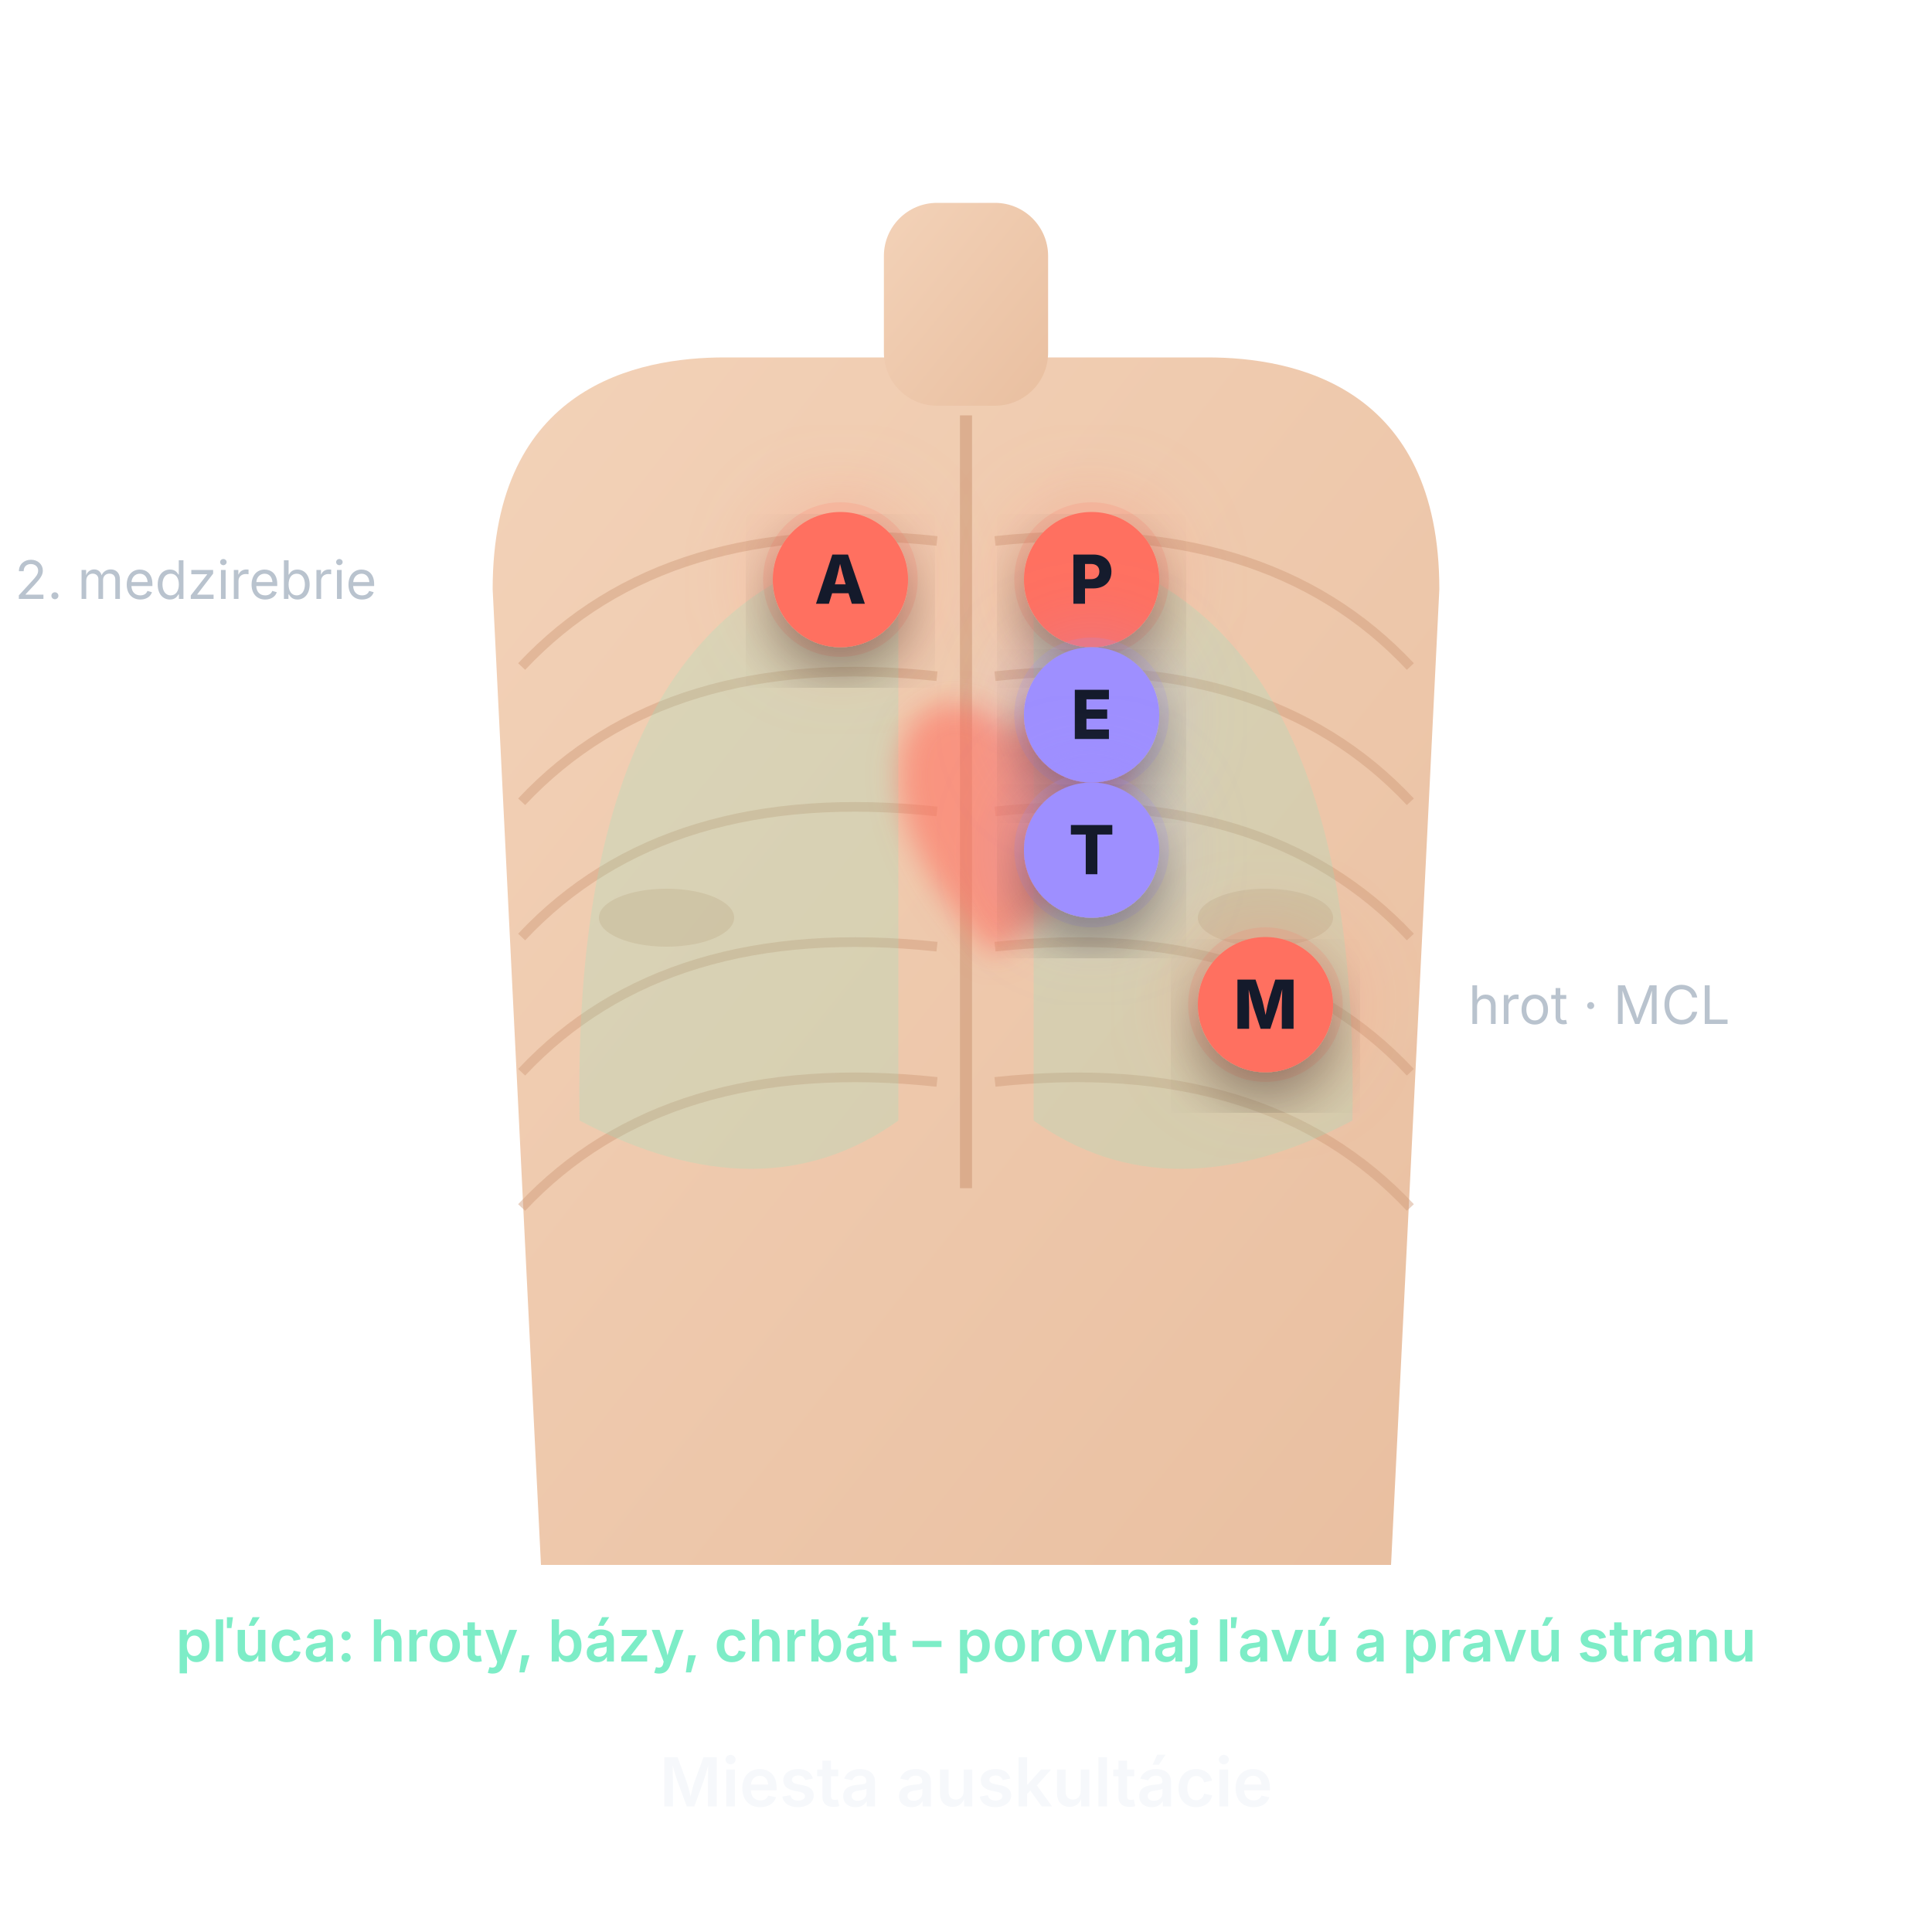
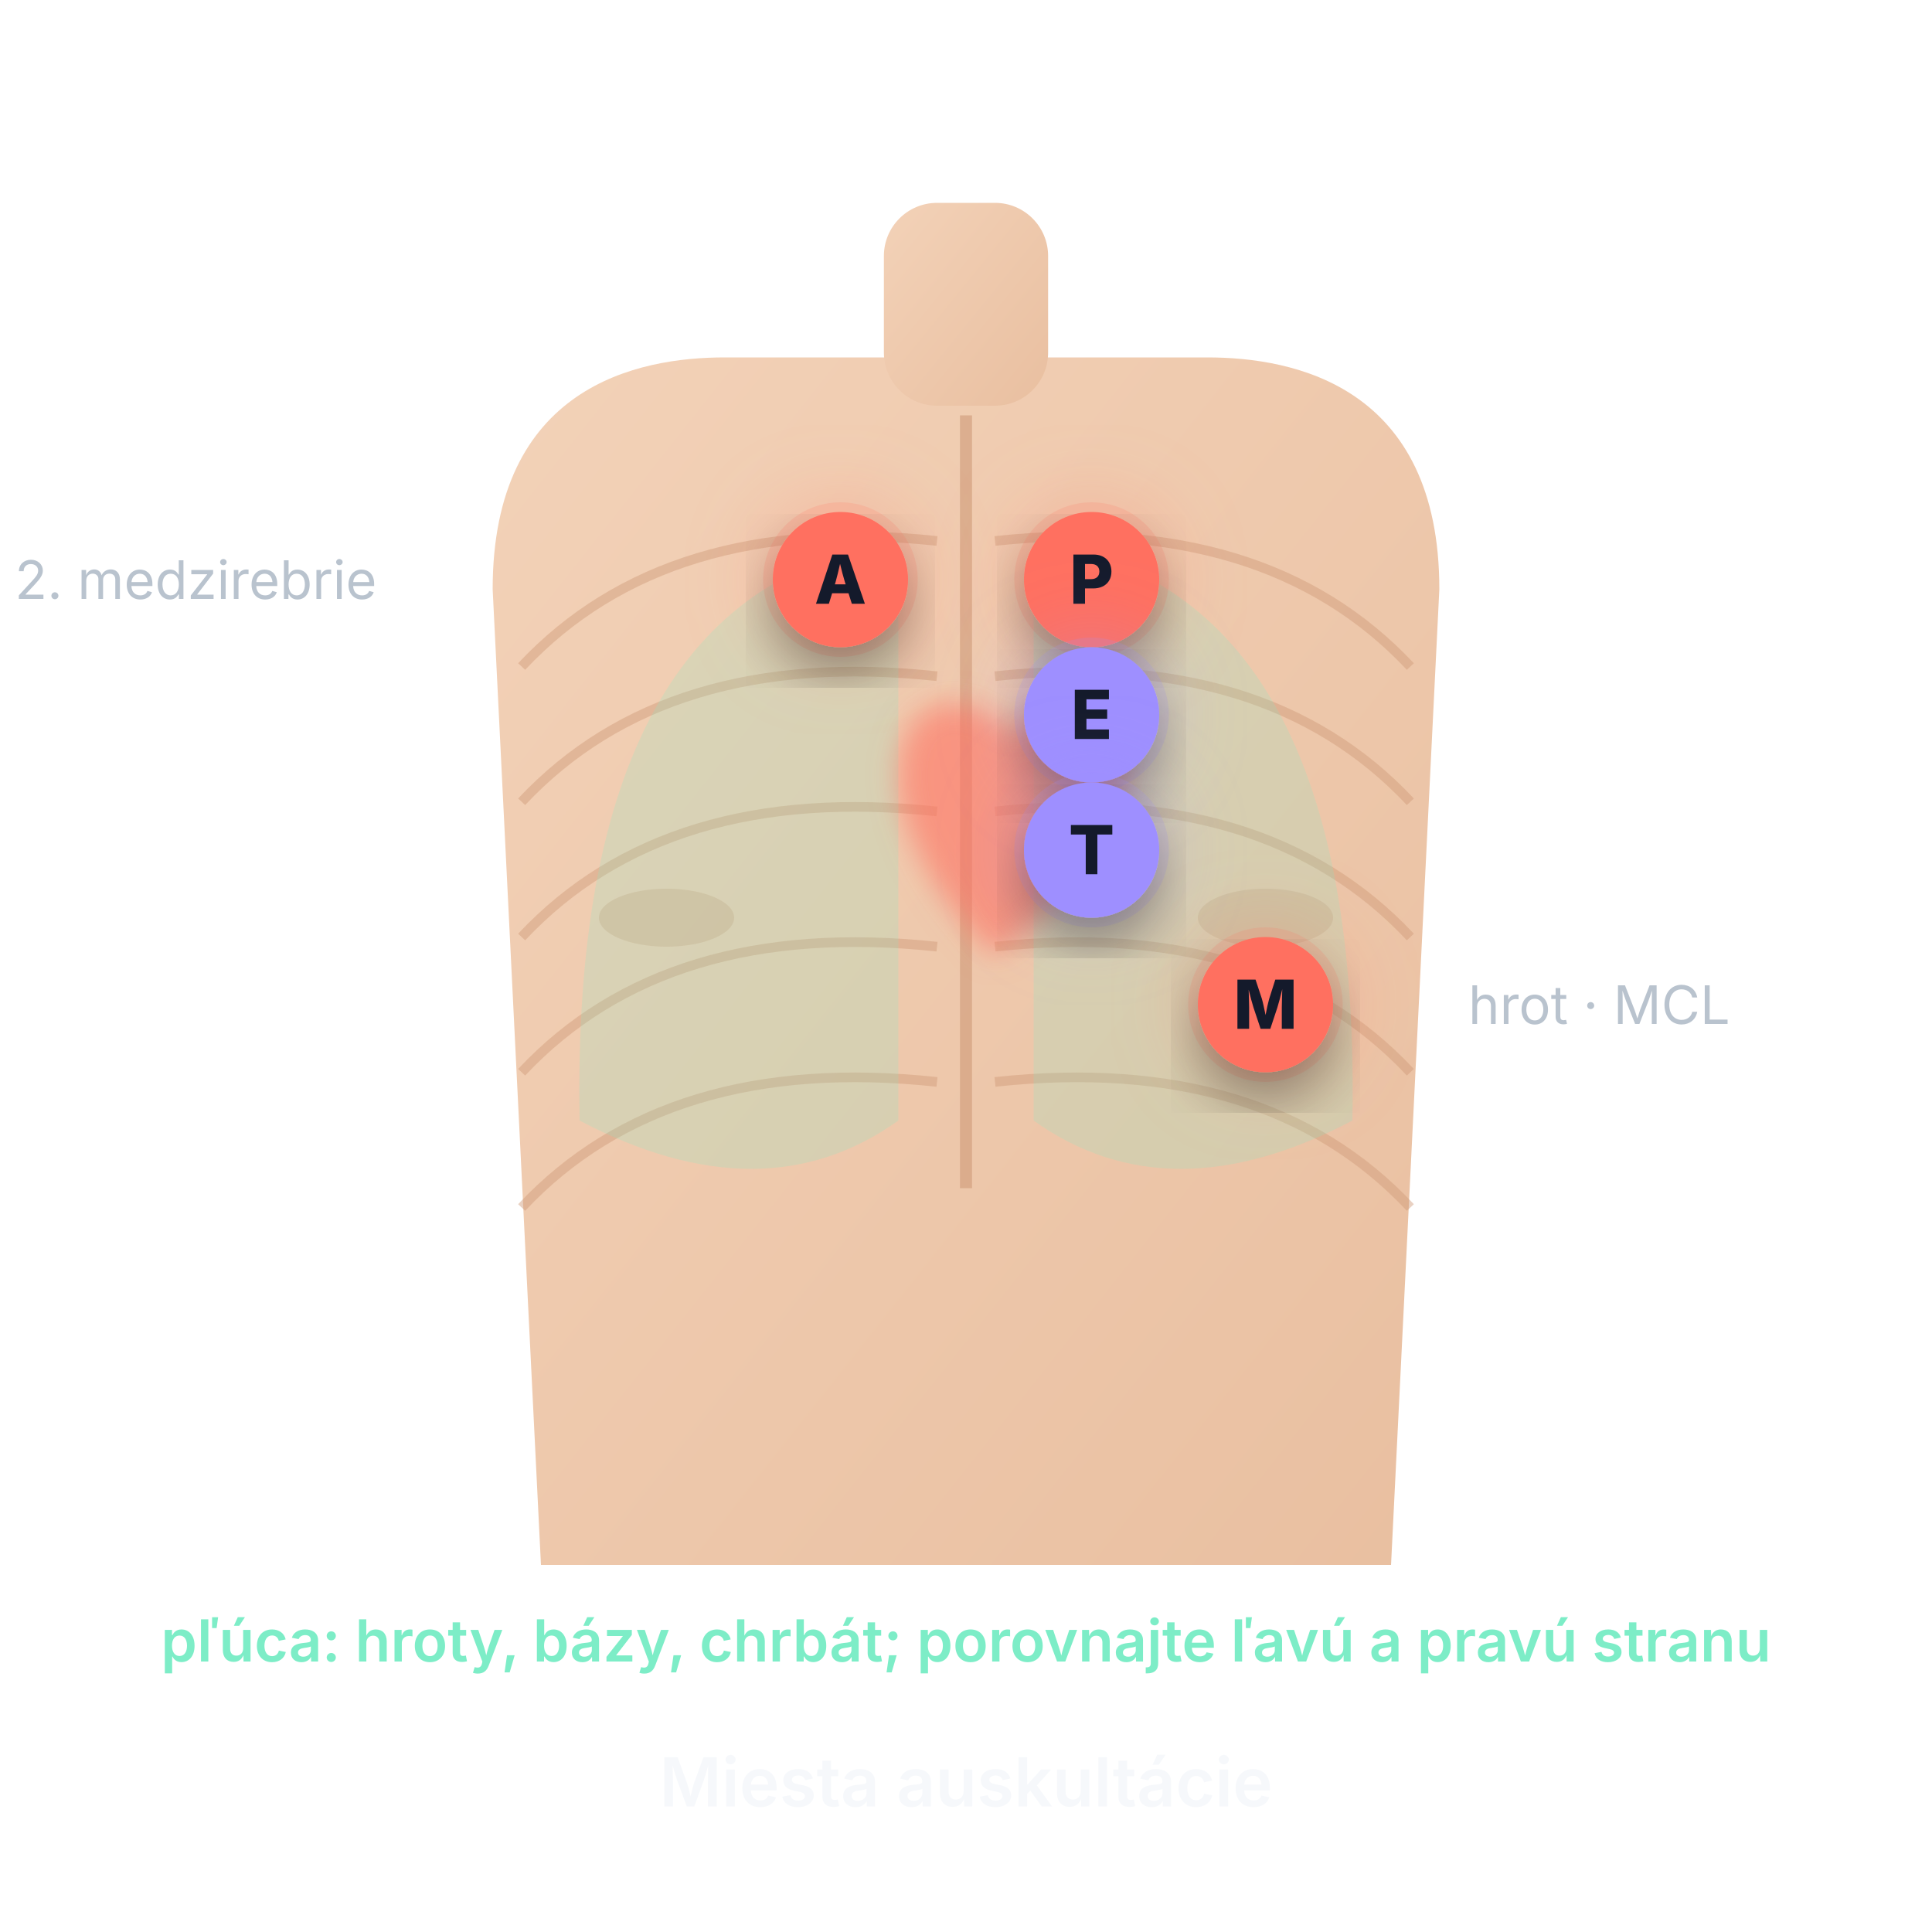
<svg xmlns="http://www.w3.org/2000/svg" viewBox="0 0 400 400" width="400" height="400">
  <defs>
    <filter id="glow" x="-50%" y="-50%" width="200%" height="200%">
      <feGaussianBlur stdDeviation="8" result="b" />
      <feMerge>
        <feMergeNode in="b" />
        <feMergeNode in="SourceGraphic" />
      </feMerge>
    </filter>
    <filter id="soft" x="-50%" y="-50%" width="200%" height="200%">
      <feGaussianBlur stdDeviation="3" />
    </filter>
    <filter id="shadow" x="-20%" y="-20%" width="140%" height="150%">
      <feDropShadow dx="0" dy="6" stdDeviation="6" flood-color="#000" flood-opacity="0.35" />
    </filter>
    <linearGradient id="skin" x1="0" y1="0" x2="1" y2="1">
      <stop offset="0" stop-color="#F3D2B8" />
      <stop offset="1" stop-color="#E9BFA0" />
    </linearGradient>
    <linearGradient id="skinSide" x1="0" y1="0" x2="1" y2="0">
      <stop offset="0" stop-color="#E9BFA0" />
      <stop offset="1" stop-color="#CF9A78" />
    </linearGradient>
    <linearGradient id="shirt" x1="0" y1="0" x2="0" y2="1">
      <stop offset="0" stop-color="#5F82A6" />
      <stop offset="1" stop-color="#355270" />
    </linearGradient>
    <linearGradient id="hair" x1="0" y1="0" x2="1" y2="1">
      <stop offset="0" stop-color="#4A4060" />
      <stop offset="1" stop-color="#2C2538" />
    </linearGradient>
    <linearGradient id="teal" x1="0" y1="0" x2="1" y2="1">
      <stop offset="0" stop-color="#40D6E6" />
      <stop offset="1" stop-color="#0D849E" />
    </linearGradient>
    <linearGradient id="coral" x1="0" y1="0" x2="1" y2="1">
      <stop offset="0" stop-color="#FF7061" />
      <stop offset="1" stop-color="#C7333D" />
    </linearGradient>
    <linearGradient id="screen" x1="0" y1="0" x2="0" y2="1">
      <stop offset="0" stop-color="#1B2B45" />
      <stop offset="1" stop-color="#0B1426" />
    </linearGradient>
    <linearGradient id="pod" x1="0" y1="0" x2="1" y2="0">
      <stop offset="0" stop-color="#FFFFFF" />
      <stop offset="1" stop-color="#D5DCE4" />
    </linearGradient>
    <radialGradient id="capTop" cx="0.4" cy="0.35" r="0.8">
      <stop offset="0" stop-color="#40D6E6" />
      <stop offset="1" stop-color="#0D849E" />
    </radialGradient>
  </defs>
  <path d="M102.0 122 C102.0 80 132.0 74 150 74 L250 74 C268.0 74 298.0 80 298.0 122 L288.0 324 L112.0 324 Z" fill="url(#skin)" />
  <rect x="183" y="42" width="34" height="42" rx="11" fill="url(#skin)" />
  <ellipse cx="138" cy="190" rx="14" ry="6" fill="#CF9A78" opacity="0.35" />
  <ellipse cx="262" cy="190" rx="14" ry="6" fill="#CF9A78" opacity="0.35" />
  <line x1="200" y1="86" x2="200" y2="246" stroke="#CF9A78" stroke-width="2.5" opacity="0.6" />
  <path d="M194 112 Q138 106 108 138" stroke="#CF9A78" stroke-width="2" fill="none" opacity="0.45" />
  <path d="M206 112 Q262 106 292 138" stroke="#CF9A78" stroke-width="2" fill="none" opacity="0.45" />
  <path d="M194 140 Q138 134 108 166" stroke="#CF9A78" stroke-width="2" fill="none" opacity="0.45" />
  <path d="M206 140 Q262 134 292 166" stroke="#CF9A78" stroke-width="2" fill="none" opacity="0.45" />
  <path d="M194 168 Q138 162 108 194" stroke="#CF9A78" stroke-width="2" fill="none" opacity="0.45" />
  <path d="M206 168 Q262 162 292 194" stroke="#CF9A78" stroke-width="2" fill="none" opacity="0.45" />
  <path d="M194 196 Q138 190 108 222" stroke="#CF9A78" stroke-width="2" fill="none" opacity="0.45" />
  <path d="M206 196 Q262 190 292 222" stroke="#CF9A78" stroke-width="2" fill="none" opacity="0.45" />
  <path d="M194 224 Q138 218 108 250" stroke="#CF9A78" stroke-width="2" fill="none" opacity="0.45" />
  <path d="M206 224 Q262 218 292 250" stroke="#CF9A78" stroke-width="2" fill="none" opacity="0.45" />
  <path d="M186 112 Q118 122 120 232 Q158 252 186 232 Z" fill="#7DEDC7" opacity="0.2" />
  <path d="M214 112 Q282 122 280 232 Q242 252 214 232 Z" fill="#7DEDC7" opacity="0.2" />
  <path d="M210 152 C190 132 170 162 206 198 C250 162 232 130 210 152 Z" fill="#FF7061" opacity="0.6" filter="url(#soft)" />
  <circle cx="174" cy="120" r="16" fill="#FF7061" opacity="0.25" filter="url(#glow)" />
  <circle cx="174" cy="120" r="14" fill="#FF7061" filter="url(#shadow)" />
  <text x="174" y="125" fill="#141A2B" font-family="-apple-system, Inter, Helvetica, Arial, sans-serif" font-size="14" font-weight="800" text-anchor="middle">A</text>
  <circle cx="226" cy="120" r="16" fill="#FF7061" opacity="0.25" filter="url(#glow)" />
  <circle cx="226" cy="120" r="14" fill="#FF7061" filter="url(#shadow)" />
  <text x="226" y="125" fill="#141A2B" font-family="-apple-system, Inter, Helvetica, Arial, sans-serif" font-size="14" font-weight="800" text-anchor="middle">P</text>
  <circle cx="226" cy="148" r="16" fill="#9E8FFF" opacity="0.25" filter="url(#glow)" />
  <circle cx="226" cy="148" r="14" fill="#9E8FFF" filter="url(#shadow)" />
  <text x="226" y="153" fill="#141A2B" font-family="-apple-system, Inter, Helvetica, Arial, sans-serif" font-size="14" font-weight="800" text-anchor="middle">E</text>
  <circle cx="226" cy="176" r="16" fill="#9E8FFF" opacity="0.25" filter="url(#glow)" />
  <circle cx="226" cy="176" r="14" fill="#9E8FFF" filter="url(#shadow)" />
  <text x="226" y="181" fill="#141A2B" font-family="-apple-system, Inter, Helvetica, Arial, sans-serif" font-size="14" font-weight="800" text-anchor="middle">T</text>
  <circle cx="262" cy="208" r="16" fill="#FF7061" opacity="0.25" filter="url(#glow)" />
  <circle cx="262" cy="208" r="14" fill="#FF7061" filter="url(#shadow)" />
  <text x="262" y="213" fill="#141A2B" font-family="-apple-system, Inter, Helvetica, Arial, sans-serif" font-size="14" font-weight="800" text-anchor="middle">M</text>
  <text x="78" y="124" fill="#B9C3CE" font-family="-apple-system, Inter, Helvetica, Arial, sans-serif" font-size="11" font-weight="400" text-anchor="end">2. medzirebrie</text>
  <text x="304" y="212" fill="#B9C3CE" font-family="-apple-system, Inter, Helvetica, Arial, sans-serif" font-size="11" font-weight="400" text-anchor="start">hrot · MCL</text>
-   <text x="200" y="344" fill="#7DEDC7" font-family="-apple-system, Inter, Helvetica, Arial, sans-serif" font-size="12" font-weight="600" text-anchor="middle">pľúca: hroty, bázy, chrbát – porovnaj ľavú a pravú stranu</text>
+   <text x="200" y="344" fill="#7DEDC7" font-family="-apple-system, Inter, Helvetica, Arial, sans-serif" font-size="12" font-weight="600" text-anchor="middle">pľúca: hroty, bázy, chrbát; porovnajte ľavú a pravú stranu</text>
  <text x="200" y="374" fill="#F6F8FB" font-family="-apple-system, Inter, Helvetica, Arial, sans-serif" font-size="14" font-weight="600" text-anchor="middle">Miesta auskultácie</text>
</svg>
